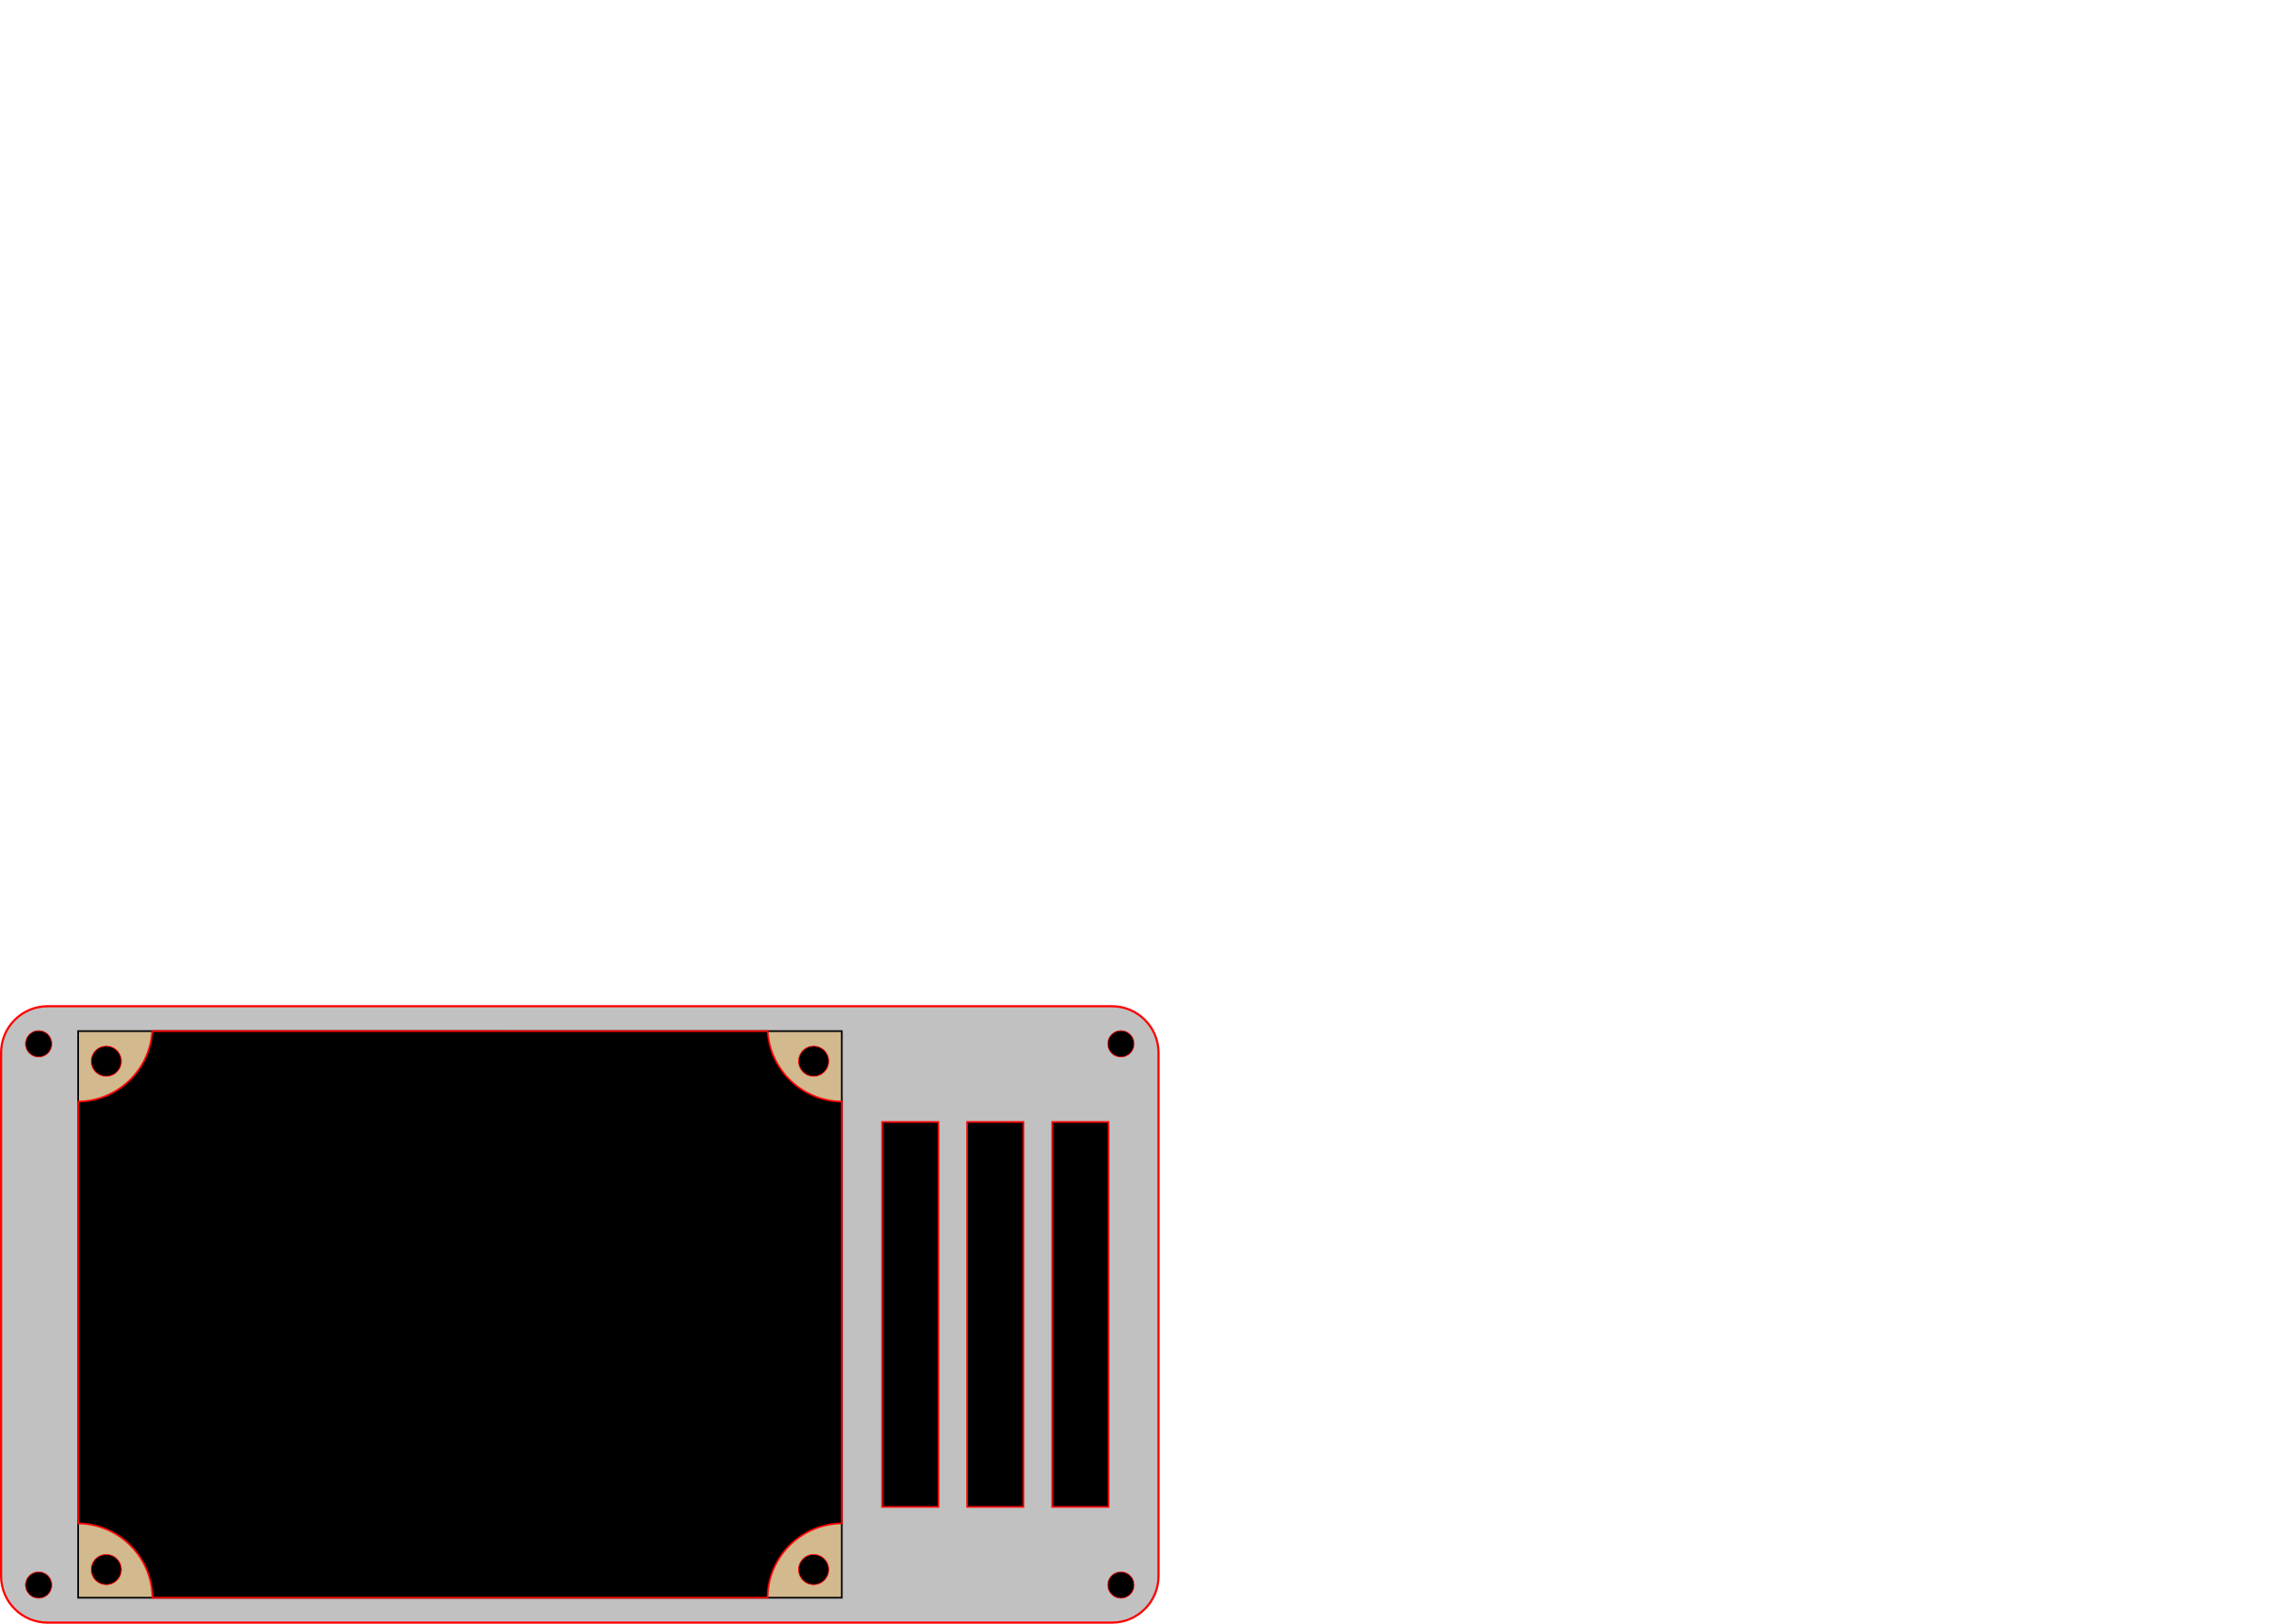
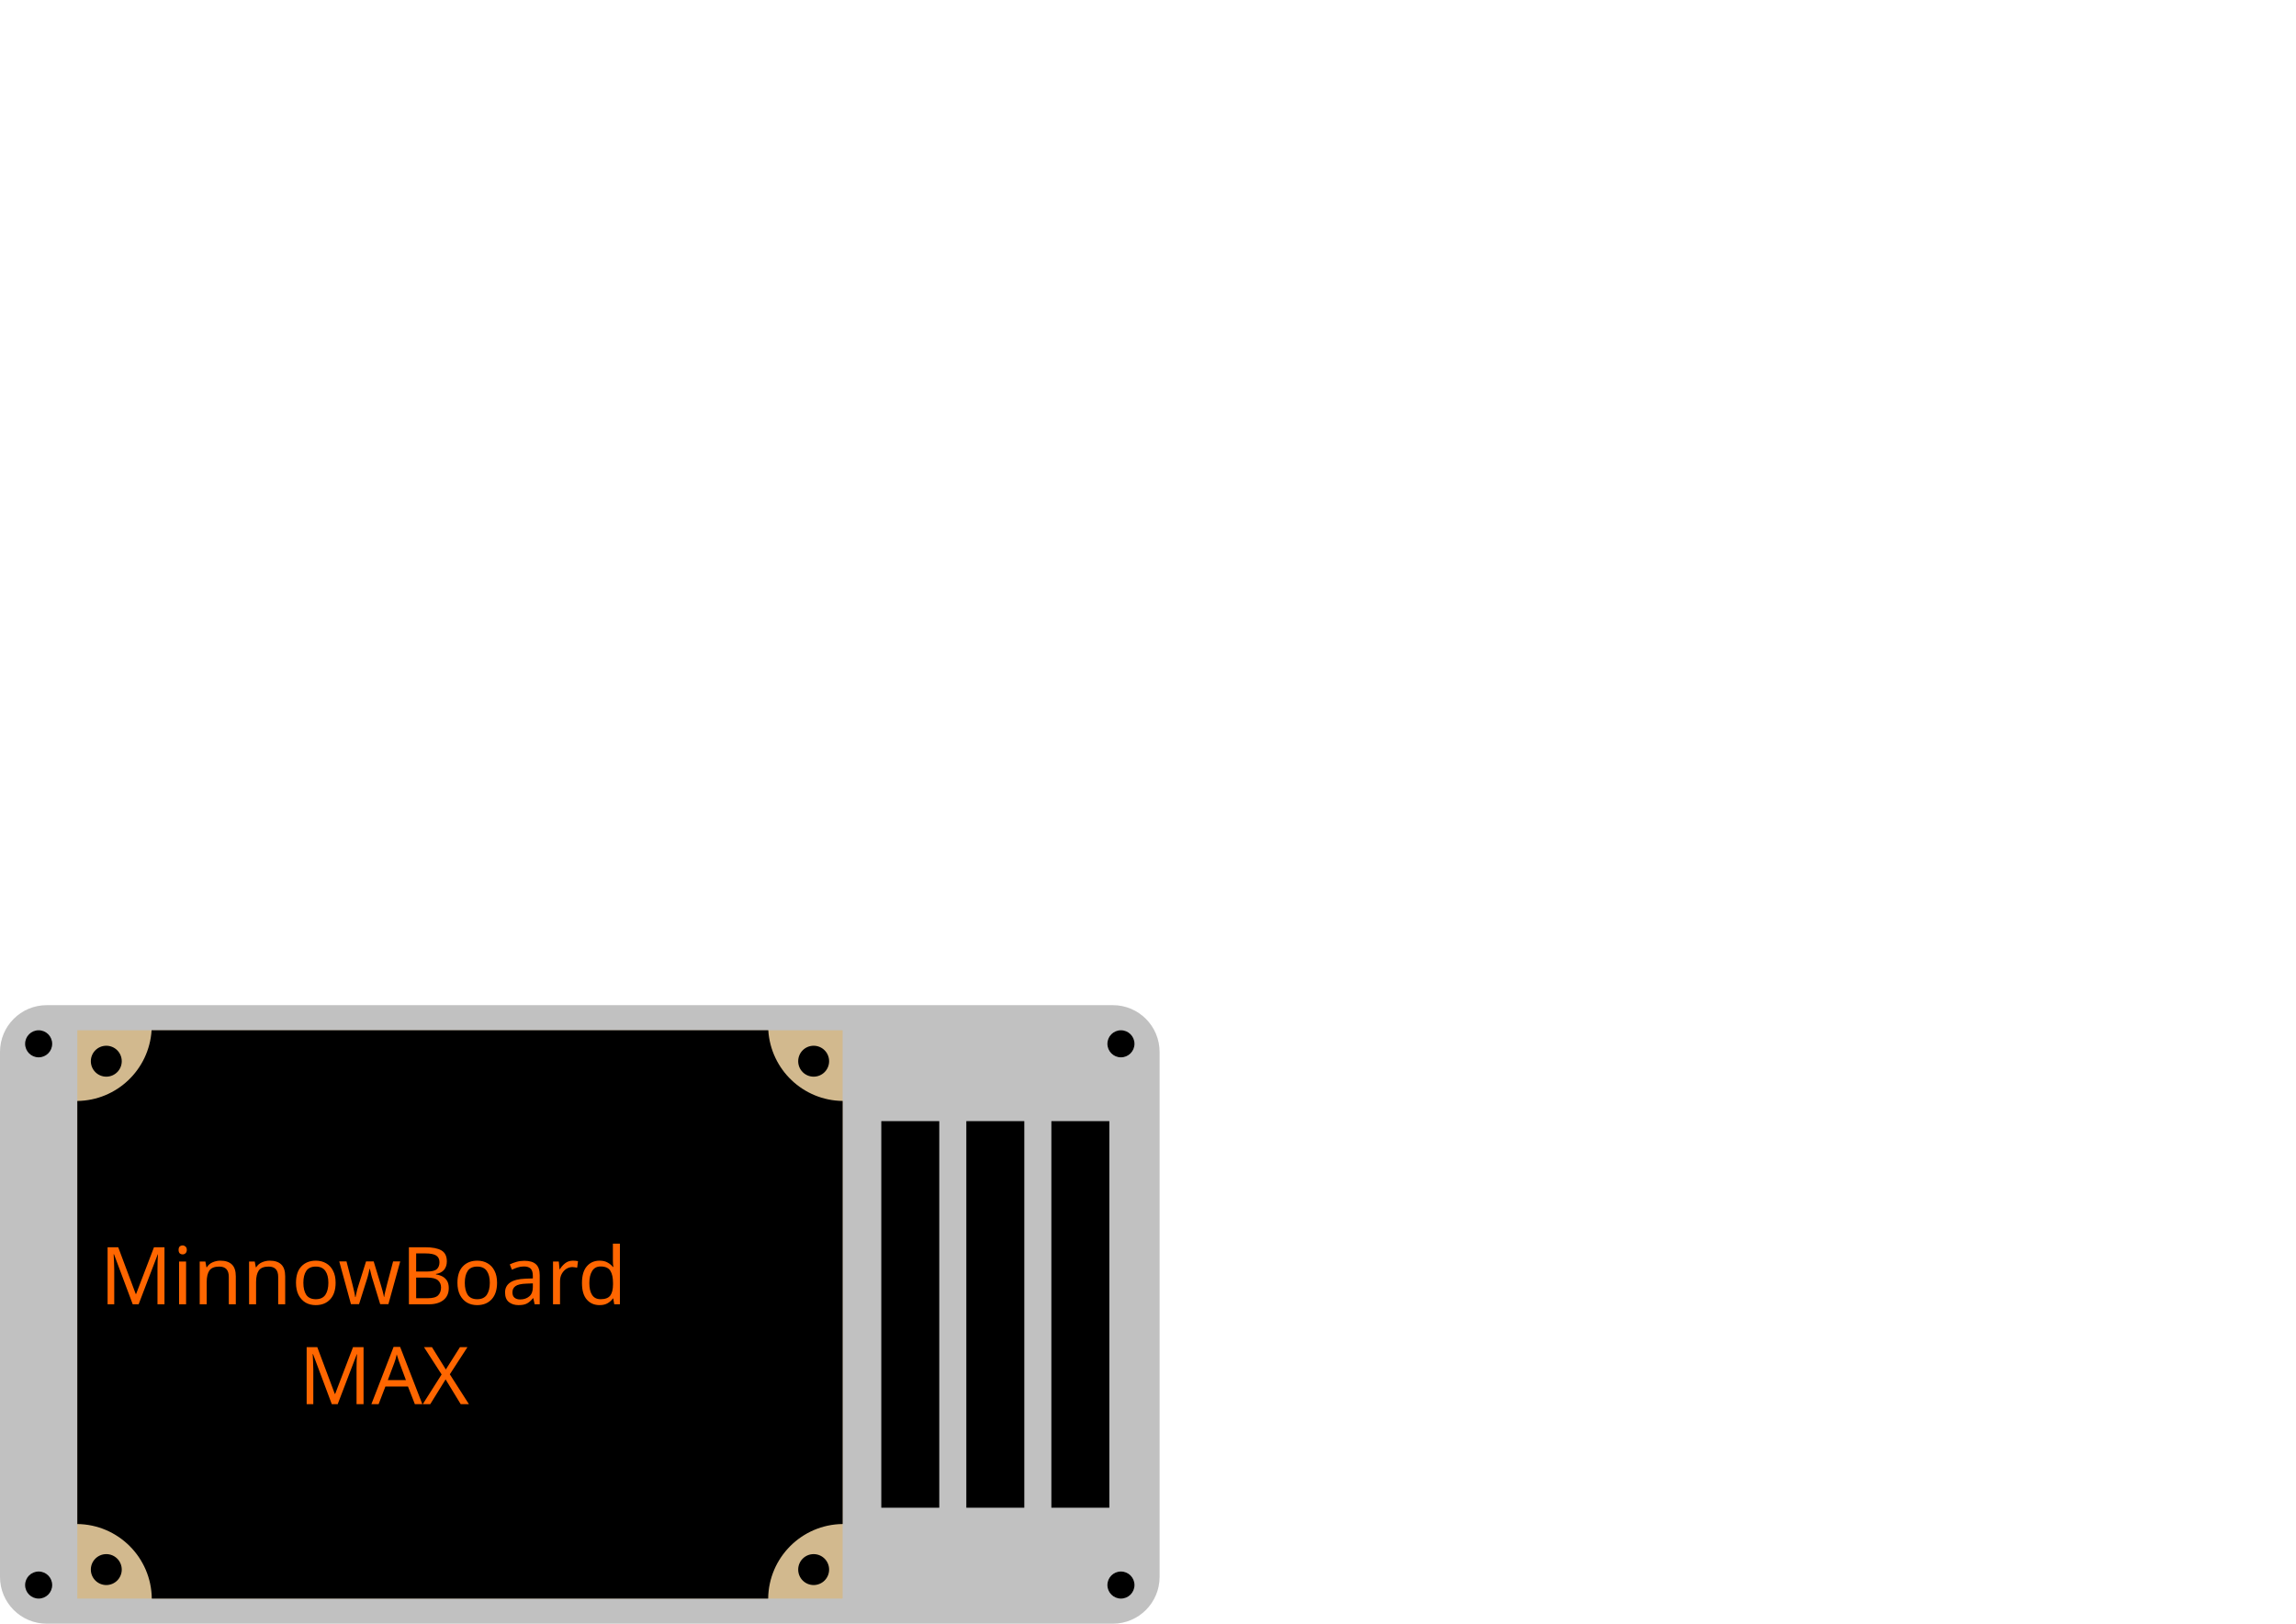
<svg xmlns="http://www.w3.org/2000/svg" width="297mm" height="210mm" viewBox="0 0 297 210" version="1.1" id="svg4537">
  <defs id="defs4531" />
  <g id="layer1" transform="translate(0,-87)">
-     <rect style="fill:#969696;fill-opacity:0.588;stroke:#ff0000;stroke-width:0.278;stroke-miterlimit:4;stroke-dasharray:none;stroke-opacity:1" id="rect4499-9" width="149.722" height="79.722" x="0.139" y="217.139" ry="6.029" />
-     <circle style="fill:#000000;fill-opacity:1;stroke:#ff0000;stroke-width:0.096;stroke-miterlimit:4;stroke-dasharray:none;stroke-opacity:1" id="path5049-6-6" cx="5" cy="222" r="1.702" />
-     <circle style="fill:#000000;fill-opacity:1;stroke:#ff0000;stroke-width:0.096;stroke-miterlimit:4;stroke-dasharray:none;stroke-opacity:1" id="path5049-6-6-6" cx="5" cy="292" r="1.702" />
-     <circle style="fill:#000000;fill-opacity:1;stroke:#ff0000;stroke-width:0.096;stroke-miterlimit:4;stroke-dasharray:none;stroke-opacity:1" id="path5049-6-6-3" cx="145" cy="292" r="1.702" />
-     <circle style="fill:#000000;fill-opacity:1;stroke:#ff0000;stroke-width:0.096;stroke-miterlimit:4;stroke-dasharray:none;stroke-opacity:1" id="path5049-6-6-8" cx="145" cy="222" r="1.702" />
-     <rect style="fill:#ffa200;fill-opacity:0.268;stroke:#000000;stroke-width:0.217;stroke-miterlimit:4;stroke-dasharray:none;stroke-opacity:1" id="rect4499" width="98.783" height="73.283" x="10.108" y="220.358" ry="0" />
-     <ellipse style="fill:#000000;fill-opacity:1;stroke:#ff0000;stroke-width:0.109;stroke-miterlimit:4;stroke-dasharray:none;stroke-opacity:1" id="path5049" cx="13.75" cy="290" rx="1.945" ry="1.945" />
-     <ellipse style="fill:#000000;fill-opacity:1;stroke:#ff0000;stroke-width:0.109;stroke-miterlimit:4;stroke-dasharray:none;stroke-opacity:1" id="path5049-8" cx="105.25" cy="290" rx="1.945" ry="1.945" />
-     <ellipse style="fill:#000000;fill-opacity:1;stroke:#ff0000;stroke-width:0.109;stroke-miterlimit:4;stroke-dasharray:none;stroke-opacity:1" id="path5049-6" cx="13.75" cy="224.25" rx="1.945" ry="1.945" />
-     <ellipse style="fill:#000000;fill-opacity:1;stroke:#ff0000;stroke-width:0.109;stroke-miterlimit:4;stroke-dasharray:none;stroke-opacity:1" id="path5049-9" cx="105.25" cy="224.25" rx="1.945" ry="1.945" />
+     <rect style="fill:#969696;fill-opacity:0.588;stroke:none;stroke-width:0.279;stroke-miterlimit:4;stroke-dasharray:none;stroke-opacity:1" id="rect4499-9" width="150" height="80" x="0" y="217" ry="6.05" />
+     <circle style="fill:#000000;fill-opacity:1;stroke:none;stroke-width:0.098;stroke-miterlimit:4;stroke-dasharray:none;stroke-opacity:1" id="path5049-6-6" cx="5" cy="222" r="1.75" />
+     <circle style="fill:#000000;fill-opacity:1;stroke:none;stroke-width:0.098;stroke-miterlimit:4;stroke-dasharray:none;stroke-opacity:1" id="path5049-6-6-6" cx="5" cy="292" r="1.75" />
+     <circle style="fill:#000000;fill-opacity:1;stroke:none;stroke-width:0.098;stroke-miterlimit:4;stroke-dasharray:none;stroke-opacity:1" id="path5049-6-6-3" cx="145" cy="292" r="1.75" />
+     <circle style="fill:#000000;fill-opacity:1;stroke:none;stroke-width:0.098;stroke-miterlimit:4;stroke-dasharray:none;stroke-opacity:1" id="path5049-6-6-8" cx="145" cy="222" r="1.75" />
+     <rect style="fill:#ffa200;fill-opacity:0.268;stroke:none;stroke-width:0.217;stroke-miterlimit:4;stroke-dasharray:none;stroke-opacity:1" id="rect4499" width="99" height="73.5" x="10" y="220.25" ry="0" />
+     <circle style="fill:#000000;fill-opacity:1;stroke:none;stroke-width:0.113;stroke-miterlimit:4;stroke-dasharray:none;stroke-opacity:1" id="path5049" cx="13.75" cy="290" r="2" />
+     <circle style="fill:#000000;fill-opacity:1;stroke:none;stroke-width:0.113;stroke-miterlimit:4;stroke-dasharray:none;stroke-opacity:1" id="path5049-8" cx="105.25" cy="290" r="2" />
+     <circle style="fill:#000000;fill-opacity:1;stroke:none;stroke-width:0.113;stroke-miterlimit:4;stroke-dasharray:none;stroke-opacity:1" id="path5049-6" cx="13.75" cy="224.25" r="2" />
+     <circle style="fill:#000000;fill-opacity:1;stroke:none;stroke-width:0.113;stroke-miterlimit:4;stroke-dasharray:none;stroke-opacity:1" id="path5049-9" cx="105.25" cy="224.25" r="2" />
+     <path style="fill:#000000;fill-opacity:1;stroke:none;stroke-width:0.217;stroke-miterlimit:4;stroke-dasharray:none;stroke-opacity:1" d="M 19.609,220.25 A 9.748,9.755 0 0 1 10,229.392 v 54.717 A 9.748,9.755 0 0 1 19.635,293.75 H 99.367 A 9.748,9.755 0 0 1 109,284.107 v -54.717 A 9.748,9.755 0 0 1 99.383,220.25 Z" id="rect4499-2" />
    <text xml:space="preserve" style="font-style:normal;font-weight:normal;font-size:10.333px;line-height:1.25;font-family:sans-serif;text-align:center;letter-spacing:0px;word-spacing:0px;text-anchor:middle;fill:#ff6600;fill-opacity:1;stroke:none;stroke-width:0.258" x="56.4" y="255.687" id="text5094">
      <tspan id="tspan5092" x="56.4" y="255.687" style="text-align:center;text-anchor:middle;fill:#ff6600;stroke-width:0.258">MinnowBoard</tspan>
      <tspan x="56.4" y="268.604" style="text-align:center;text-anchor:middle;fill:#ff6600;stroke-width:0.258" id="tspan5160">MAX</tspan>
    </text>
-     <rect style="fill:#000000;fill-opacity:1;stroke:#ff0000;stroke-width:0.216;stroke-miterlimit:4;stroke-dasharray:none;stroke-opacity:1" id="rect4513" width="7.284" height="49.784" x="114.108" y="232.108" />
-     <rect style="fill:#000000;fill-opacity:1;stroke:#ff0000;stroke-width:0.216;stroke-miterlimit:4;stroke-dasharray:none;stroke-opacity:1" id="rect4513-2" width="7.284" height="49.784" x="125.108" y="232.108" />
-     <rect style="fill:#000000;fill-opacity:1;stroke:#ff0000;stroke-width:0.216;stroke-miterlimit:4;stroke-dasharray:none;stroke-opacity:1" id="rect4513-9" width="7.284" height="49.784" x="136.108" y="232.108" />
-     <path style="fill:#000000;fill-opacity:1;stroke:#ff0000;stroke-width:0.217;stroke-miterlimit:4;stroke-dasharray:none;stroke-opacity:1" d="m 19.696,220.358 a 9.726,9.726 0 0 1 -9.588,9.115 v 54.556 a 9.726,9.726 0 0 1 9.614,9.613 h 79.557 a 9.726,9.726 0 0 1 9.612,-9.614 v -54.556 a 9.726,9.726 0 0 1 -9.596,-9.113 z" id="rect4499-2" />
+     <rect style="fill:#000000;fill-opacity:1;stroke:none;stroke-width:0.22;stroke-miterlimit:4;stroke-dasharray:none;stroke-opacity:1" id="rect4513" width="7.5" height="50" x="114" y="232" />
+     <rect style="fill:#000000;fill-opacity:1;stroke:none;stroke-width:0.22;stroke-miterlimit:4;stroke-dasharray:none;stroke-opacity:1" id="rect4513-2" width="7.5" height="50" x="125" y="232" />
+     <rect style="fill:#000000;fill-opacity:1;stroke:none;stroke-width:0.22;stroke-miterlimit:4;stroke-dasharray:none;stroke-opacity:1" id="rect4513-9" width="7.5" height="50" x="136" y="232" />
  </g>
</svg>
